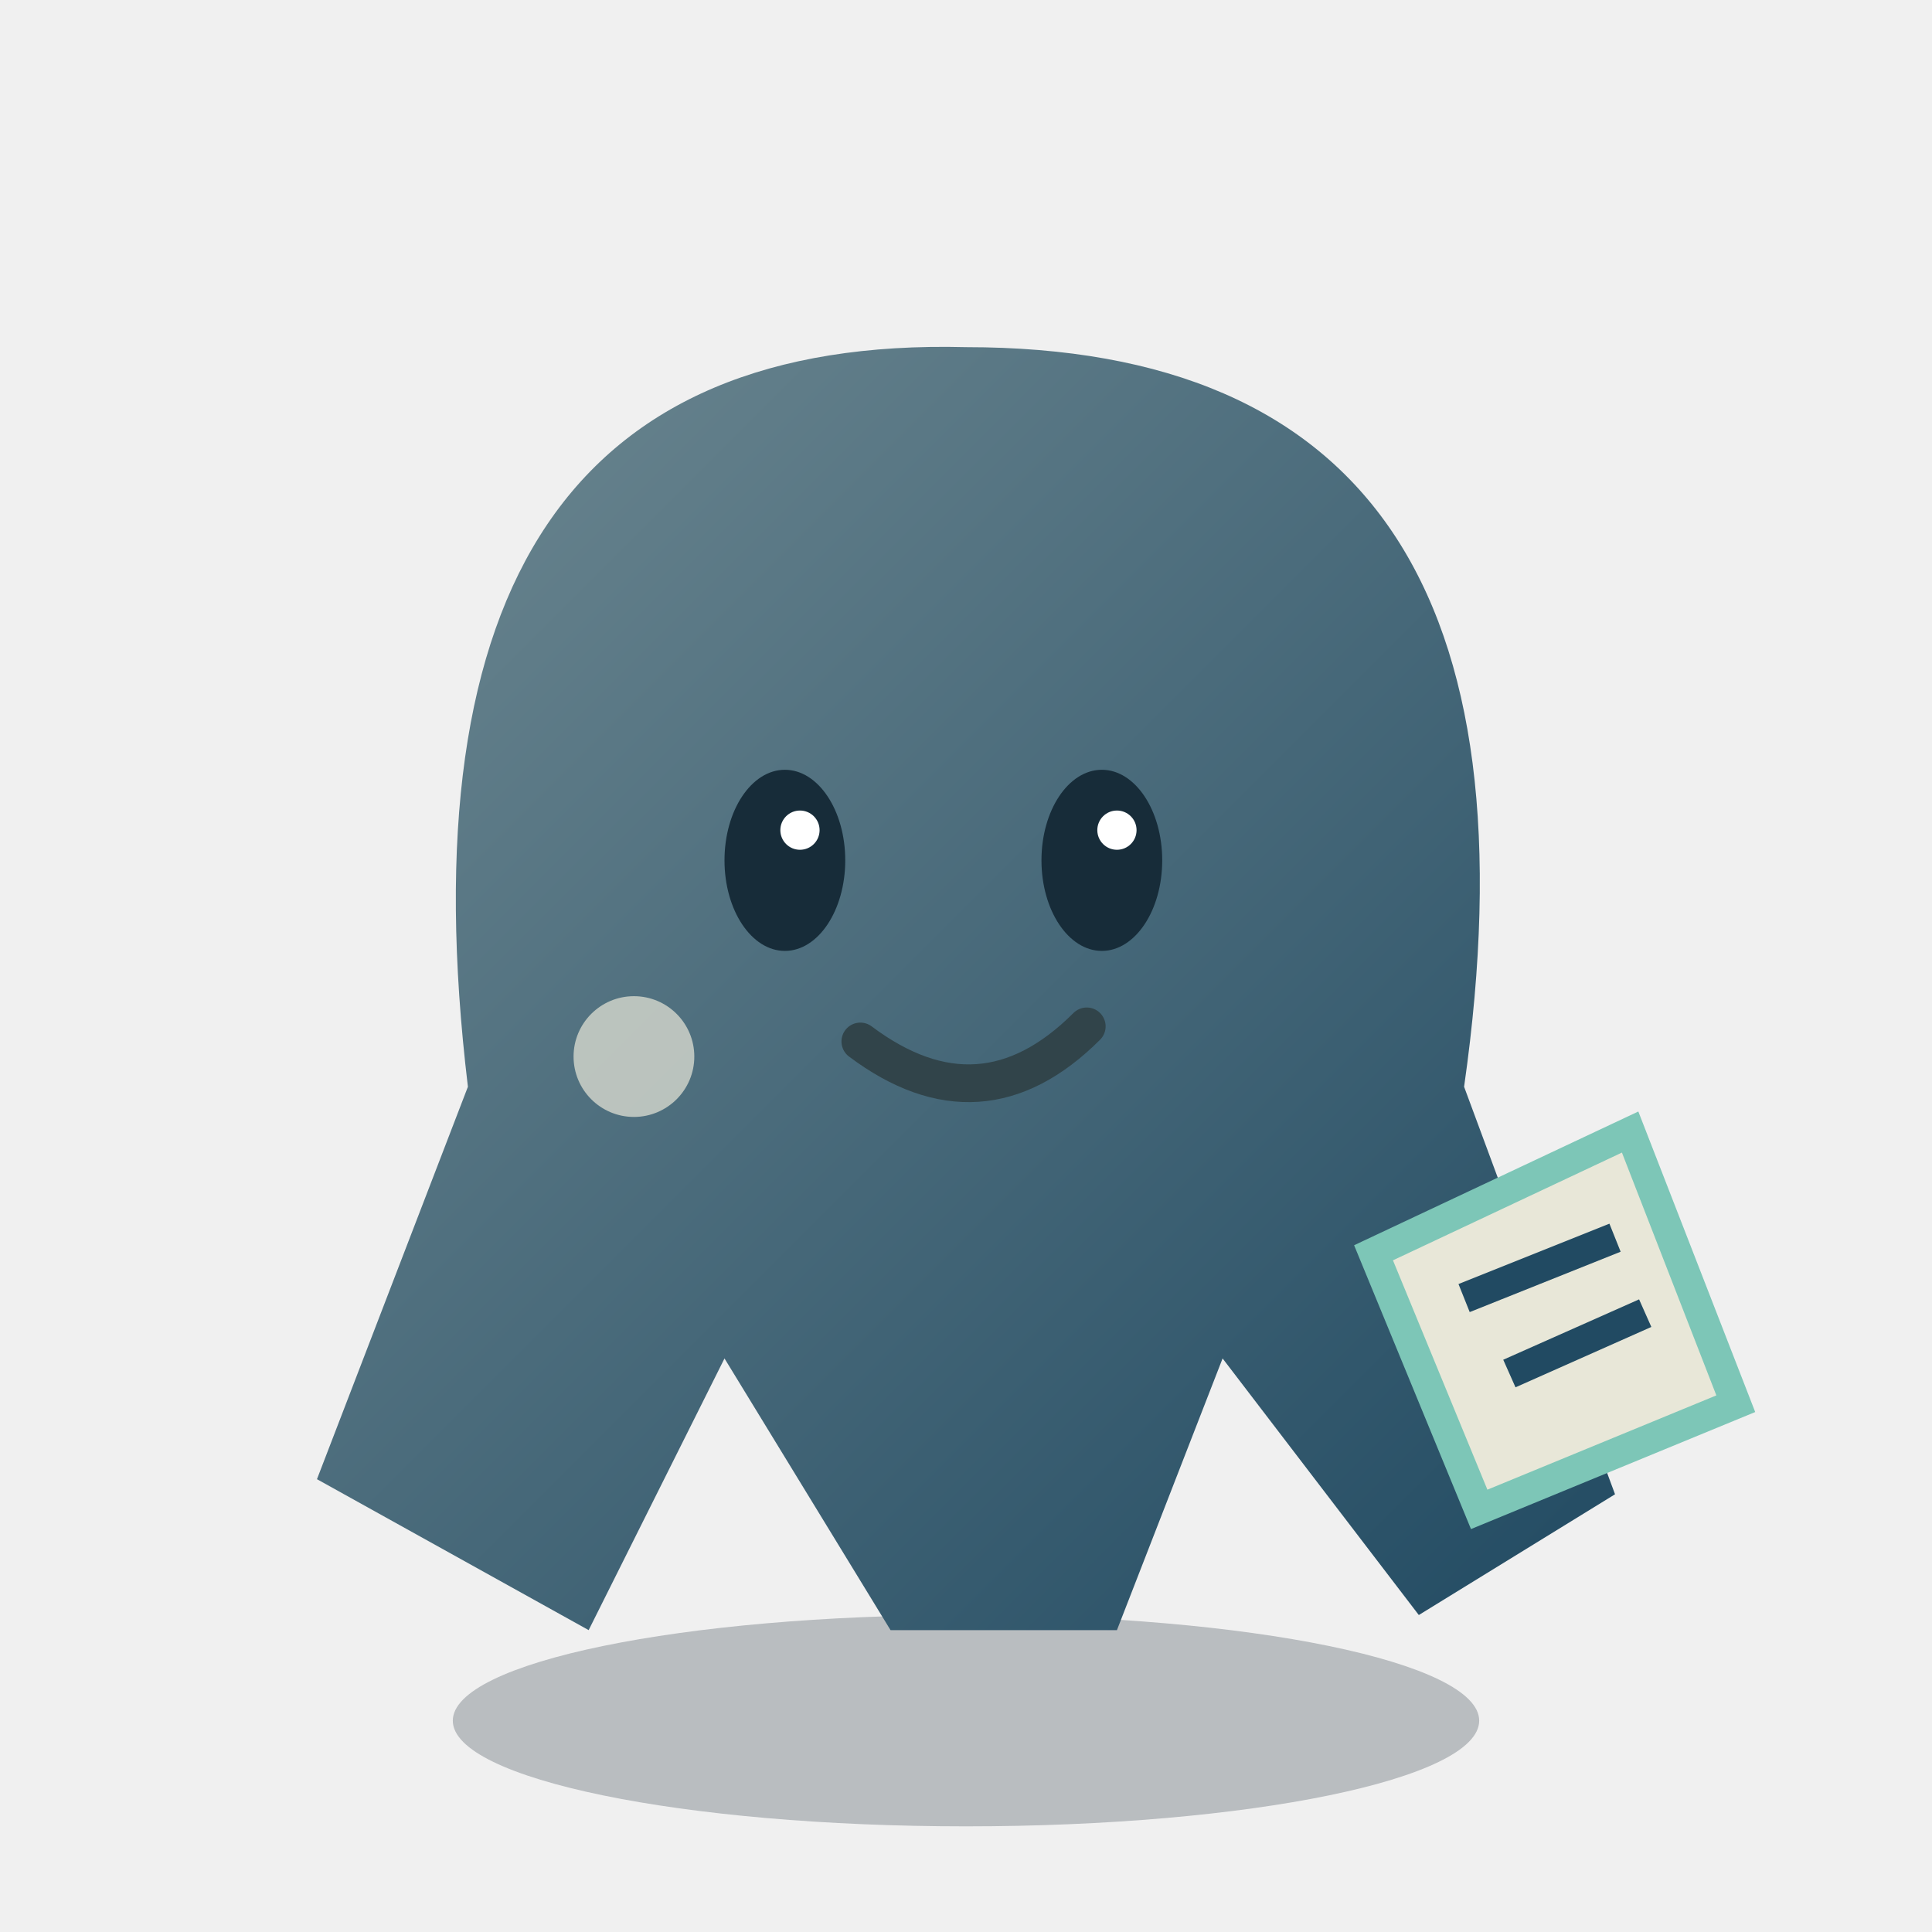
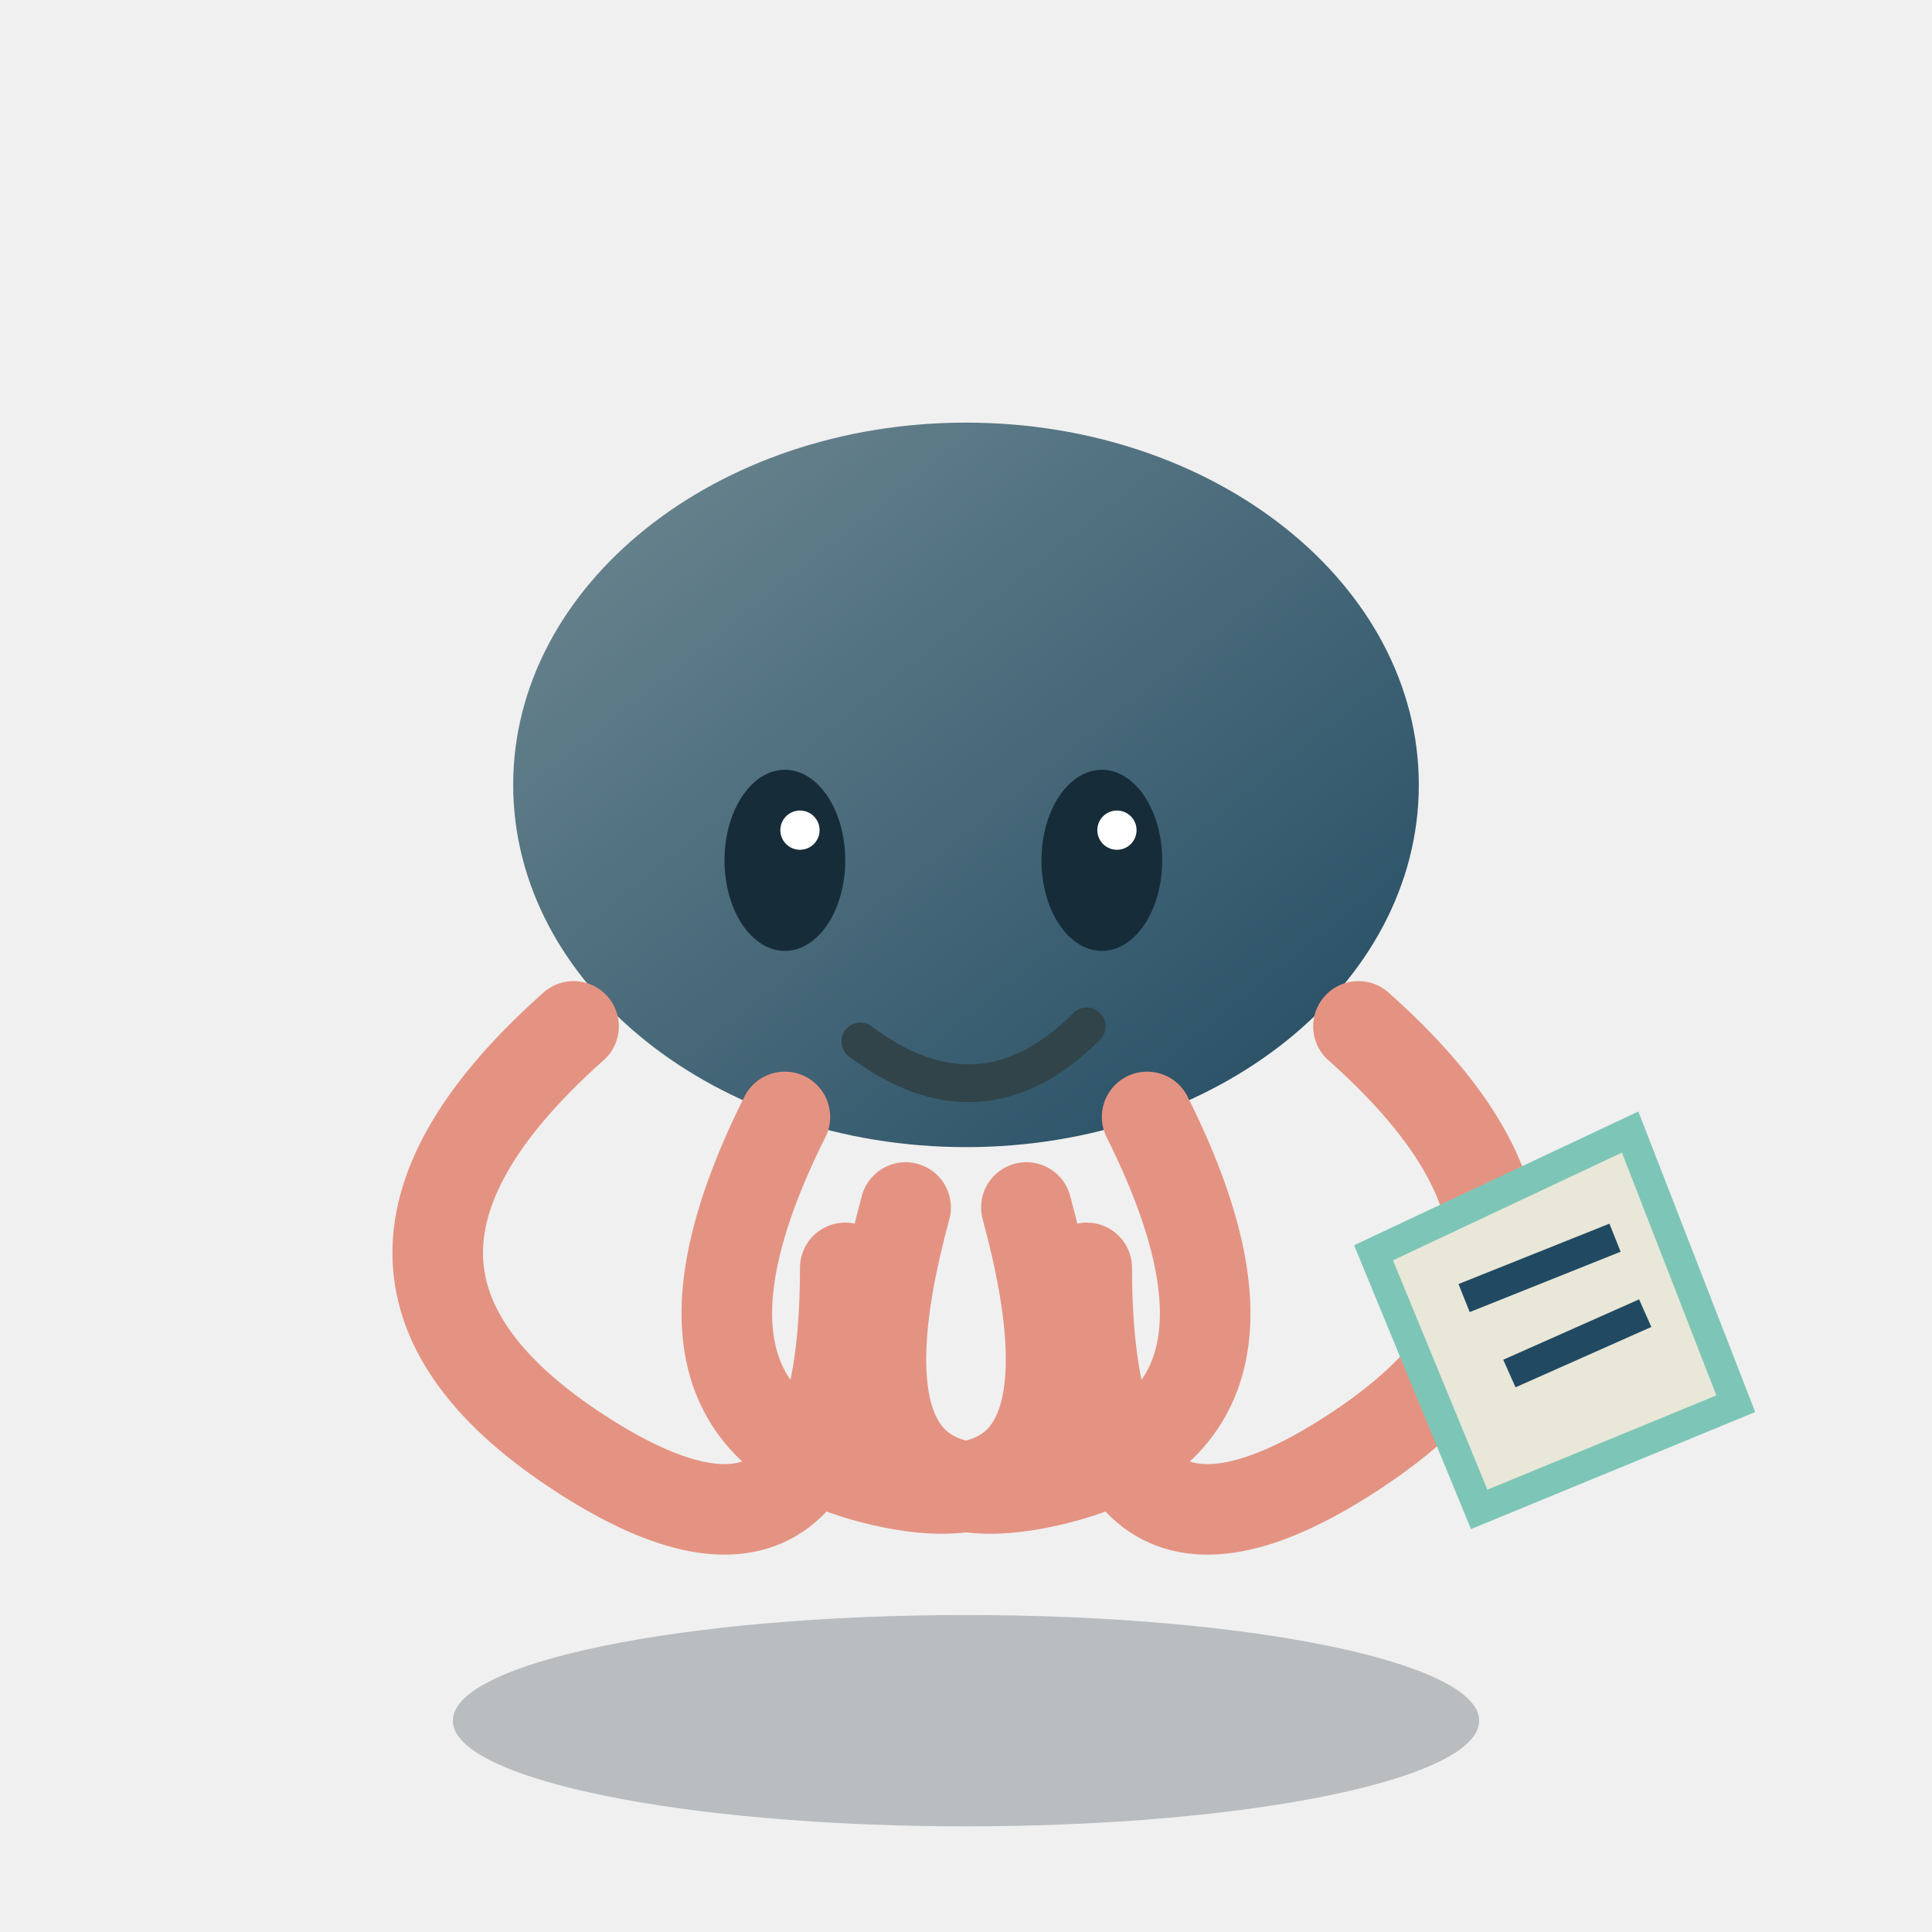
<svg xmlns="http://www.w3.org/2000/svg" width="128" height="128" viewBox="0 0 128 128">
  <defs>
    <linearGradient id="body0" x1="0" y1="0" x2="1" y2="1">
      <stop offset="0" stop-color="#6f8992" />
      <stop offset="1" stop-color="#214A62" />
    </linearGradient>
  </defs>
  <ellipse cx="64" cy="114" rx="34" ry="7" fill="#091726" opacity=".24" />
  <g id="shape-0">
-     <path d="M31 72Q25 22 64 23q40 0 33 49l10 27-13 8-13-17-7 18H59L48 90l-9 18-18-10z" fill="url(#body0)" />
+     <ellipse cx="64" cy="52" rx="30" ry="24" fill="url(#body0)" />
+     <path d="M38 68q-18 16 0 28t18-12M52 74q-10 20 6 24t10-18M76 74q10 20-6 24t-10-18M90 68q18 16 0 28t-18-12" fill="none" stroke="#E49382" stroke-width="6" stroke-linecap="round" />
  </g>
  <ellipse cx="52" cy="57" rx="4" ry="6" fill="#172c39" />
  <ellipse cx="73" cy="57" rx="4" ry="6" fill="#172c39" />
  <circle cx="53" cy="55" r="1.3" fill="#fff" />
  <circle cx="74" cy="55" r="1.3" fill="#fff" />
  <path d="M57 69q8 6 15-1" fill="none" stroke="#31444a" stroke-width="2.5" stroke-linecap="round" />
-   <circle cx="42" cy="70" r="4" fill="#E8E7D8" opacity=".7" />
  <path d="M91 83l17-8 7 18-17 7z" fill="#E8E7D8" stroke="#7DC6B7" stroke-width="2" />
  <path d="M97 86l10-4m-7 9 9-4" stroke="#214A62" stroke-width="2" />
</svg>
